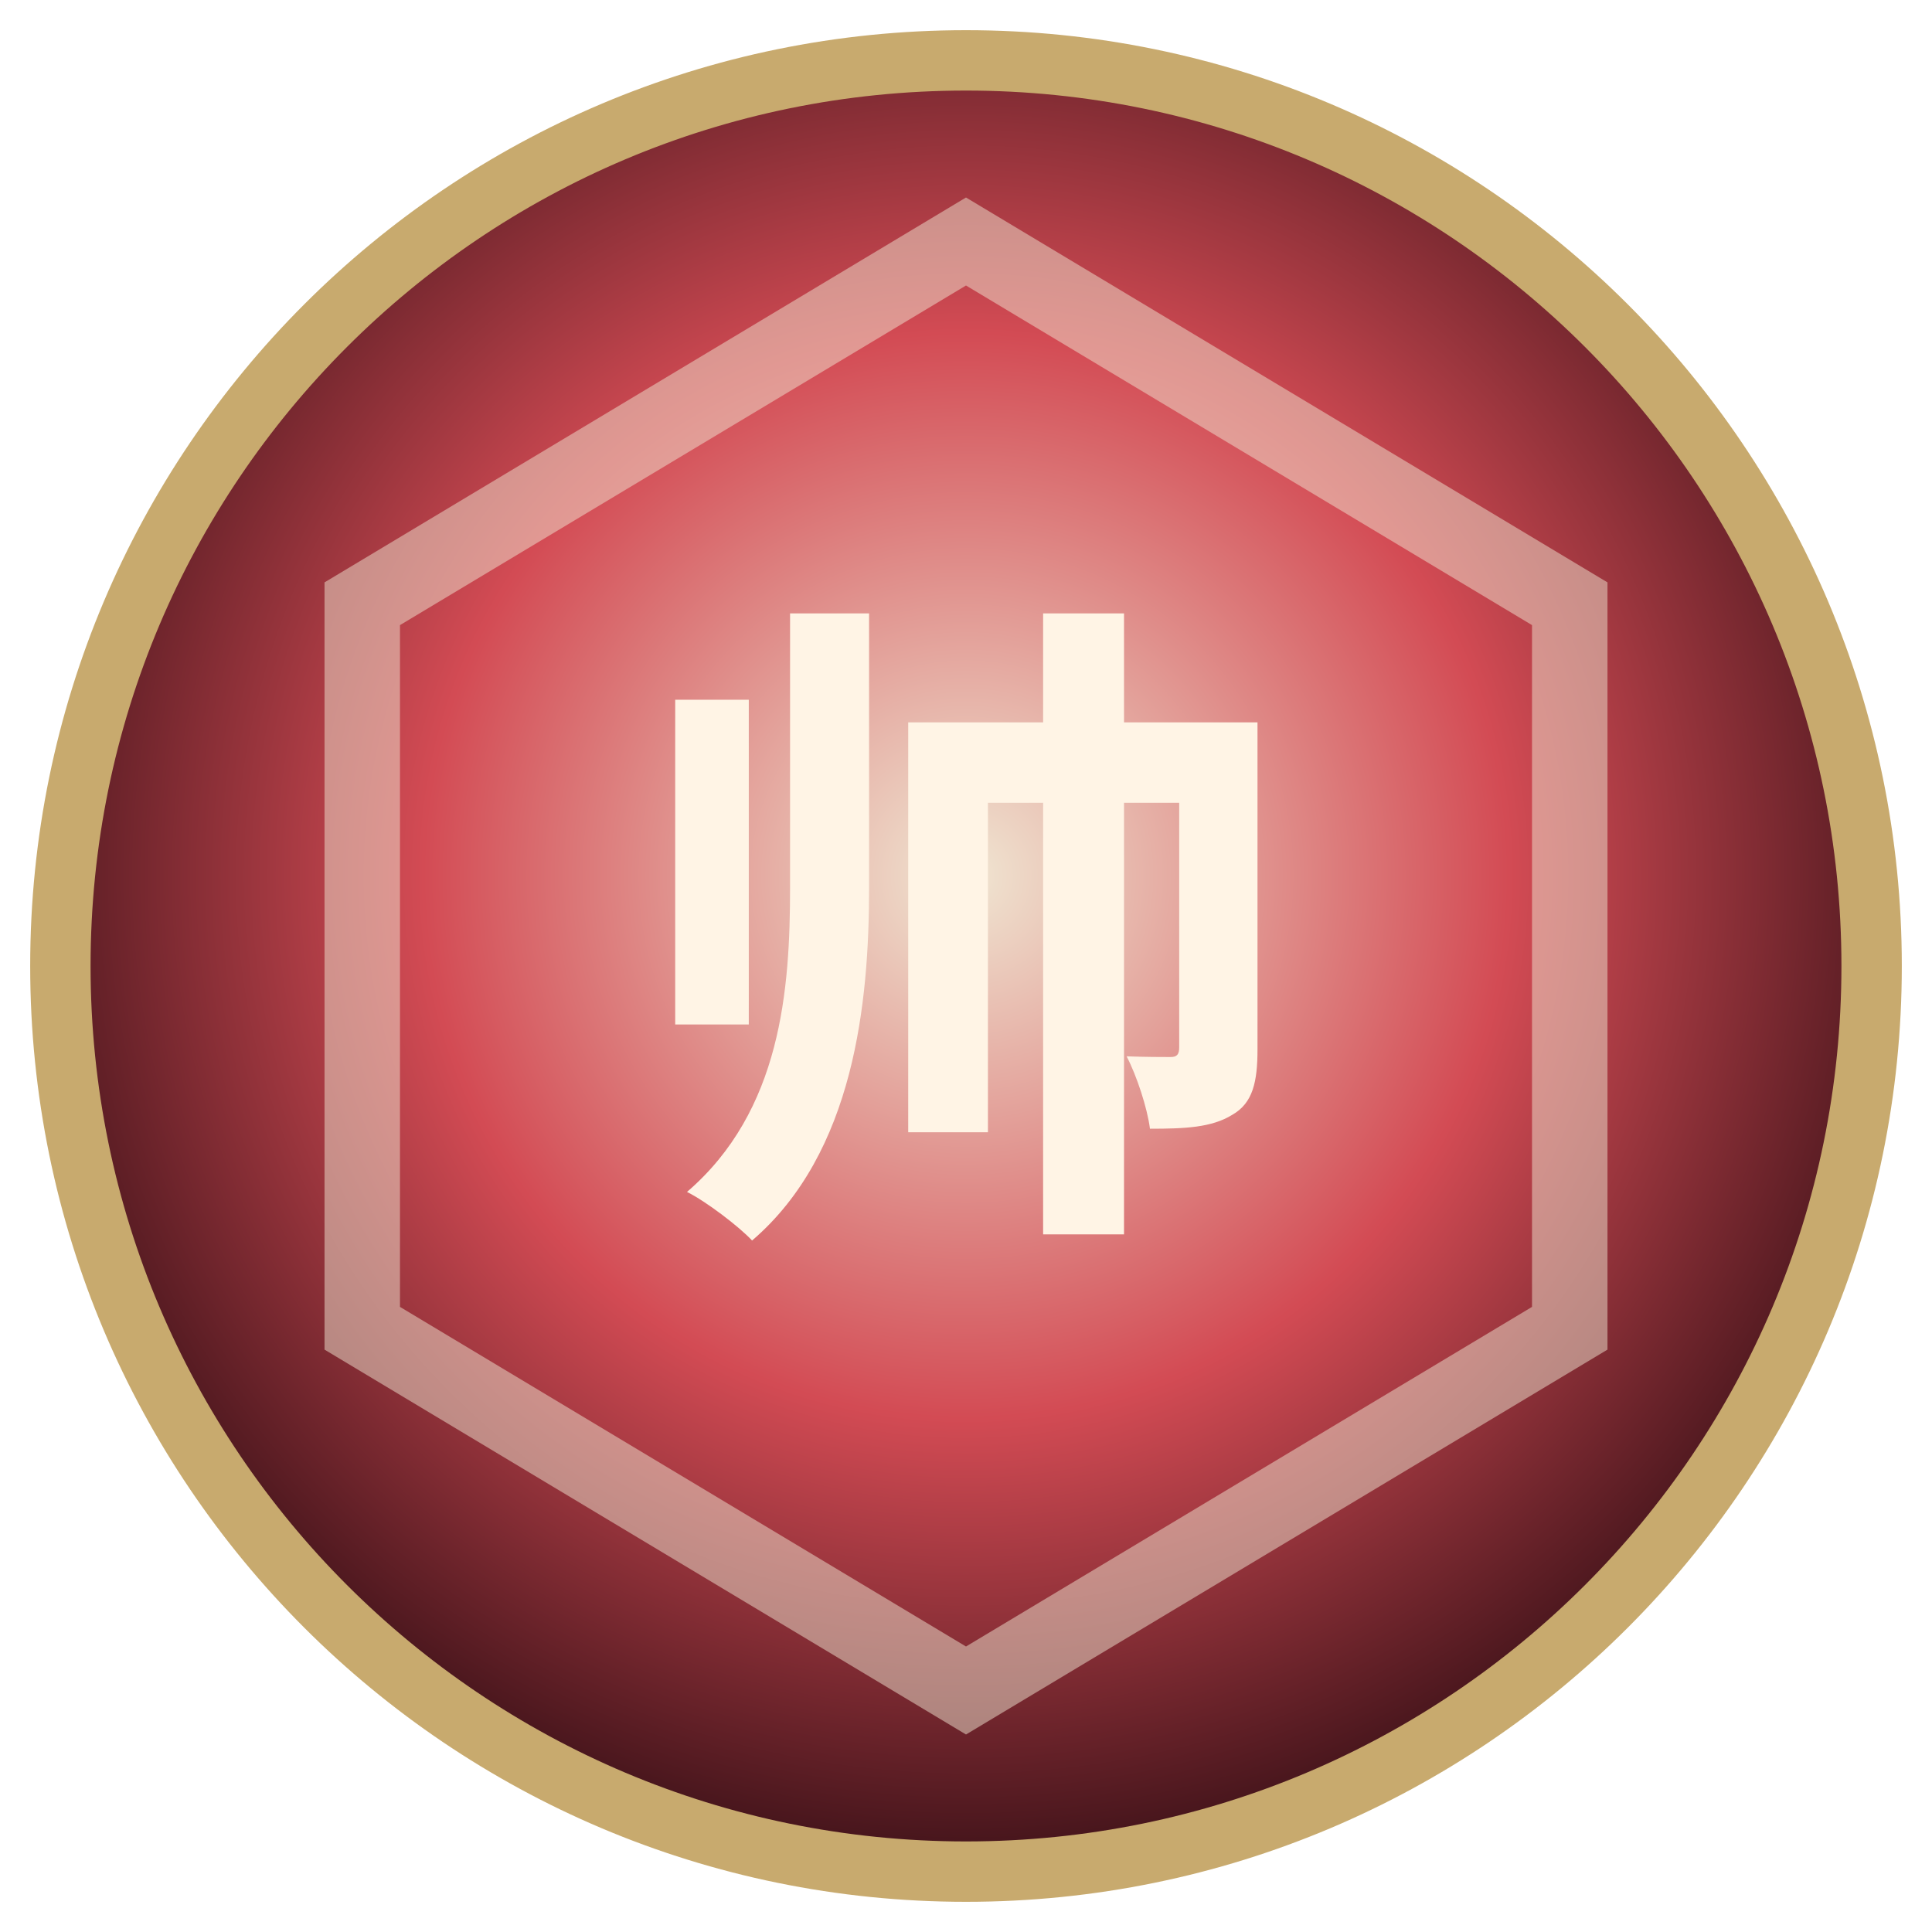
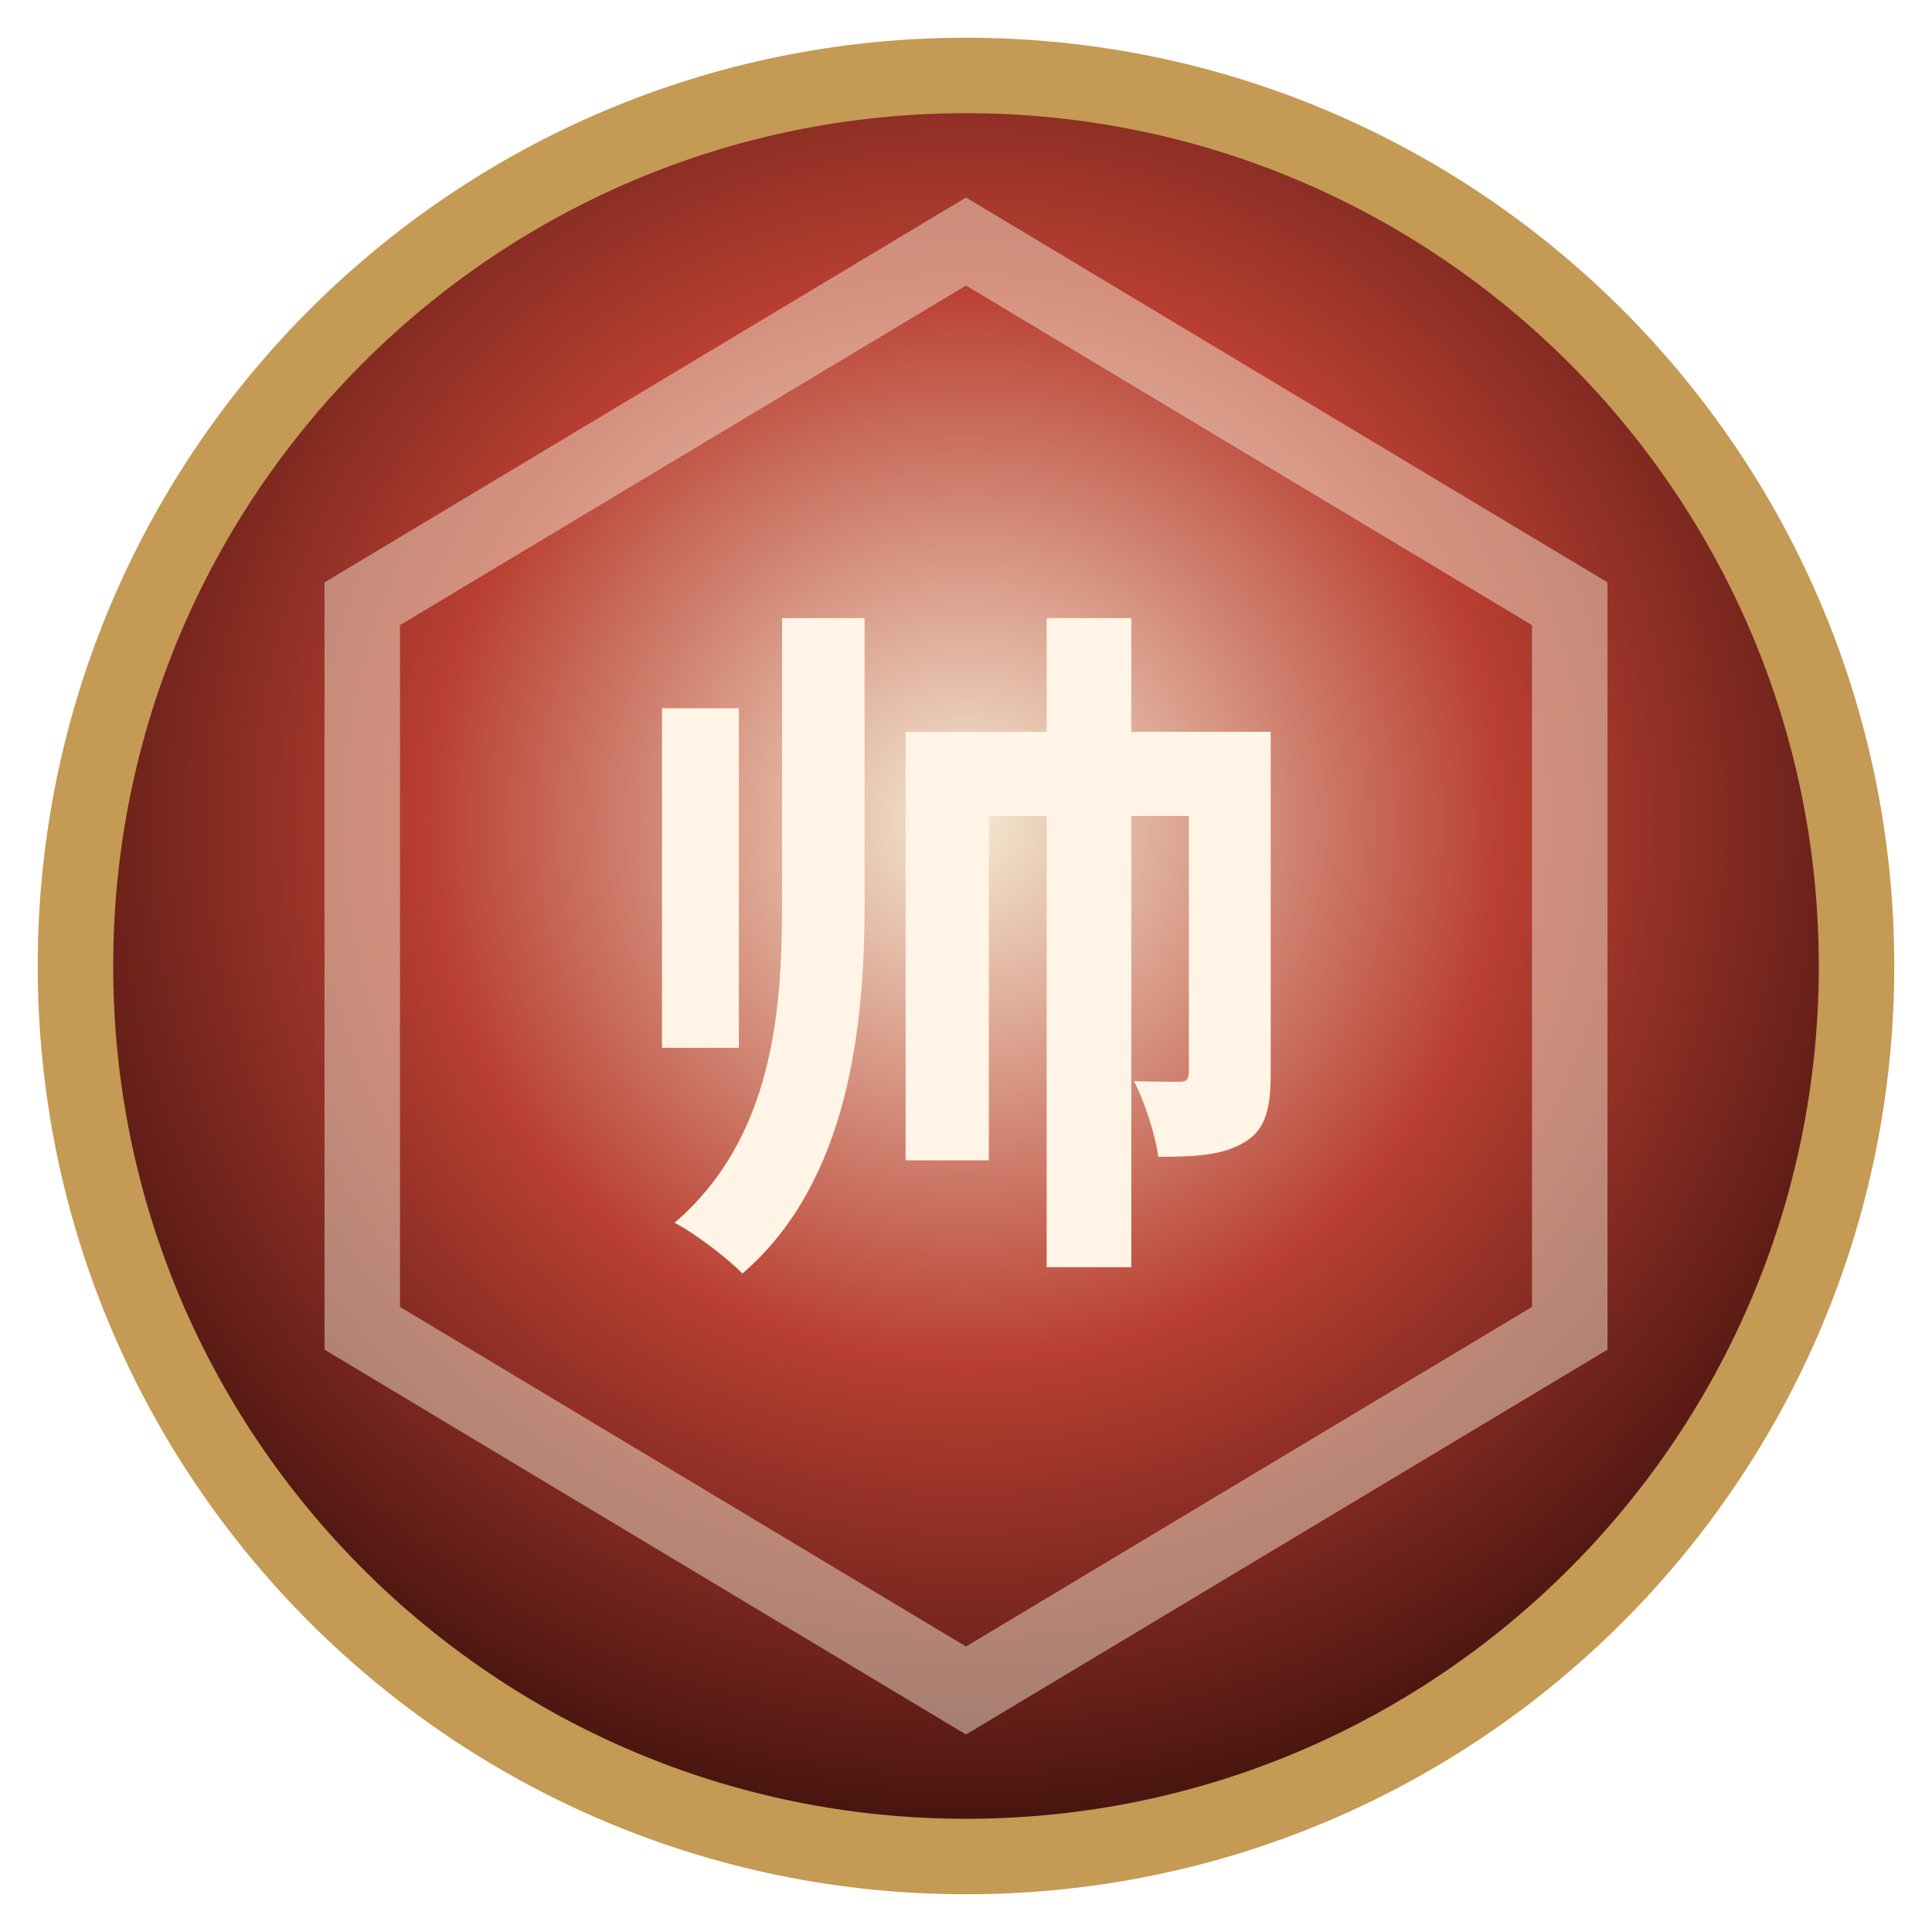
- <svg xmlns="http://www.w3.org/2000/svg" viewBox="0 0 128 128">
+ <svg xmlns="http://www.w3.org/2000/svg" viewBox="0 0 128 128" role="img" aria-label="红方阵营">
  <defs>
-     <radialGradient id="r" cx="50%" cy="45%" r="60%">
-       <stop offset="0" stop-color="#f0e6d2" />
-       <stop offset=".5" stop-color="#d34b54" />
-       <stop offset="1" stop-color="#21070d" />
+     <radialGradient id="r" cx="50%" cy="42%" r="62%">
+       <stop offset="0" stop-color="#f4ead2" />
+       <stop offset=".48" stop-color="#b93f32" />
+       <stop offset="1" stop-color="#2b0906" />
    </radialGradient>
  </defs>
-   <circle cx="64" cy="64" r="60" fill="url(#r)" stroke="#c8aa6e" stroke-width="4" />
-   <path d="M64 16 104 40v48l-40 24-40-24V40z" fill="none" stroke="#f0e6d2" stroke-opacity=".5" stroke-width="5" />
-   <text x="64" y="78" text-anchor="middle" font-size="44" font-family="serif" font-weight="700" fill="#fff4e5">帅</text>
+   <circle cx="64" cy="64" r="59" fill="url(#r)" stroke="#c49a54" stroke-width="5" />
+   <path d="M64 16 104 40v48l-40 24-40-24V40z" fill="none" stroke="#f4ead2" stroke-opacity=".48" stroke-width="5" />
+   <text x="64" y="80" text-anchor="middle" font-size="46" font-family="serif" font-weight="800" fill="#fff4e5">帅</text>
</svg>
